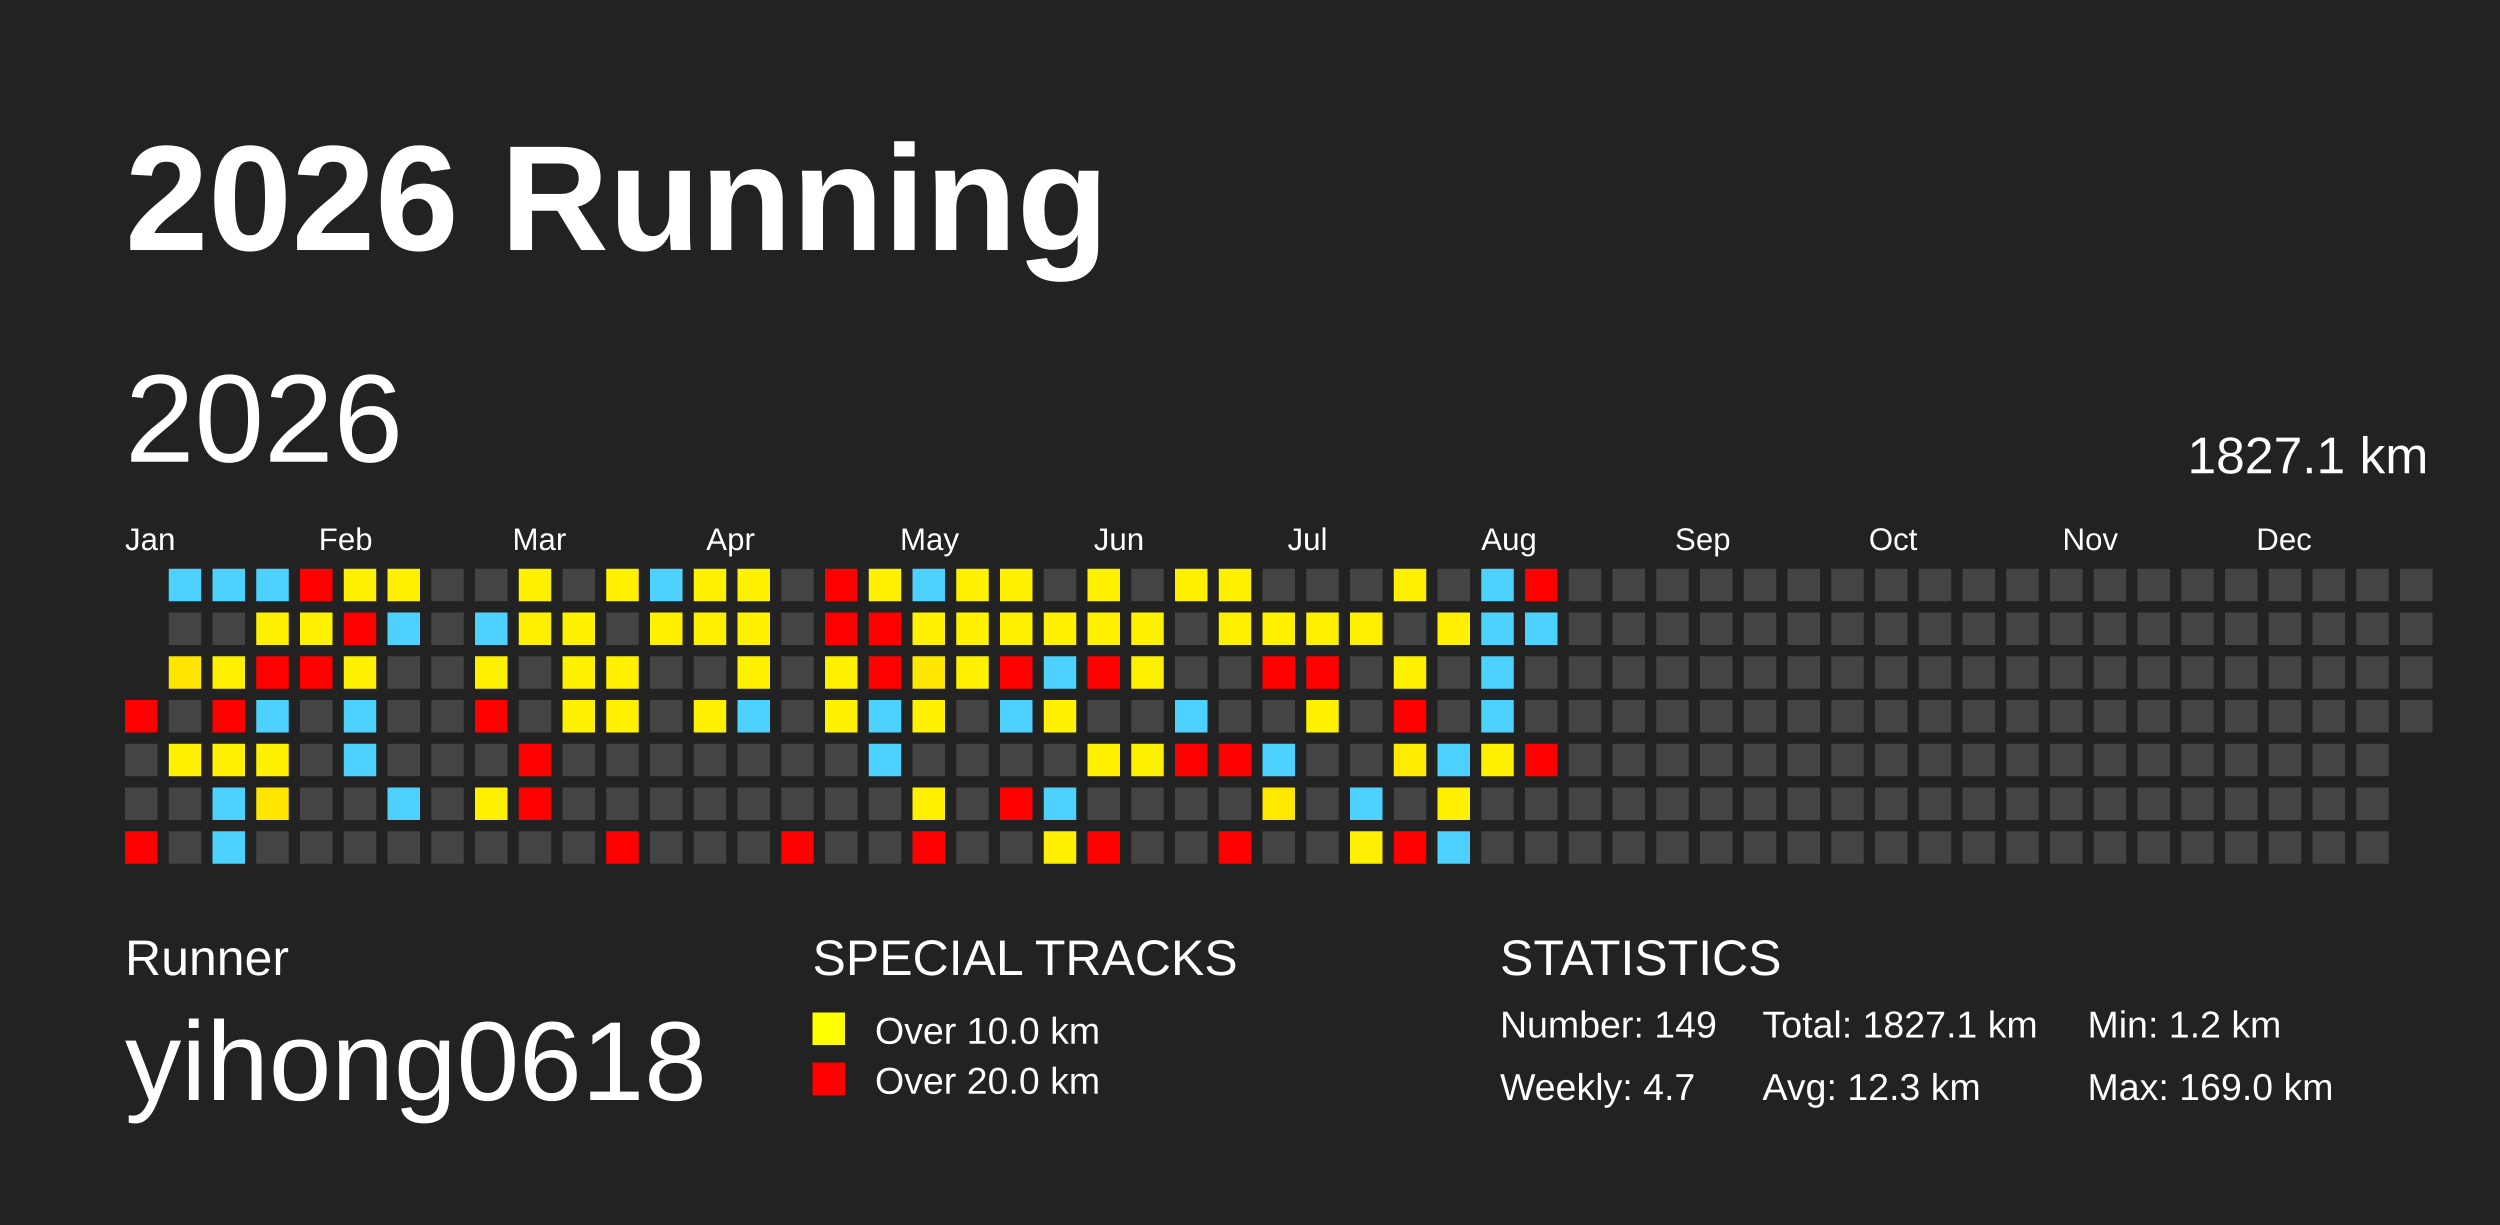
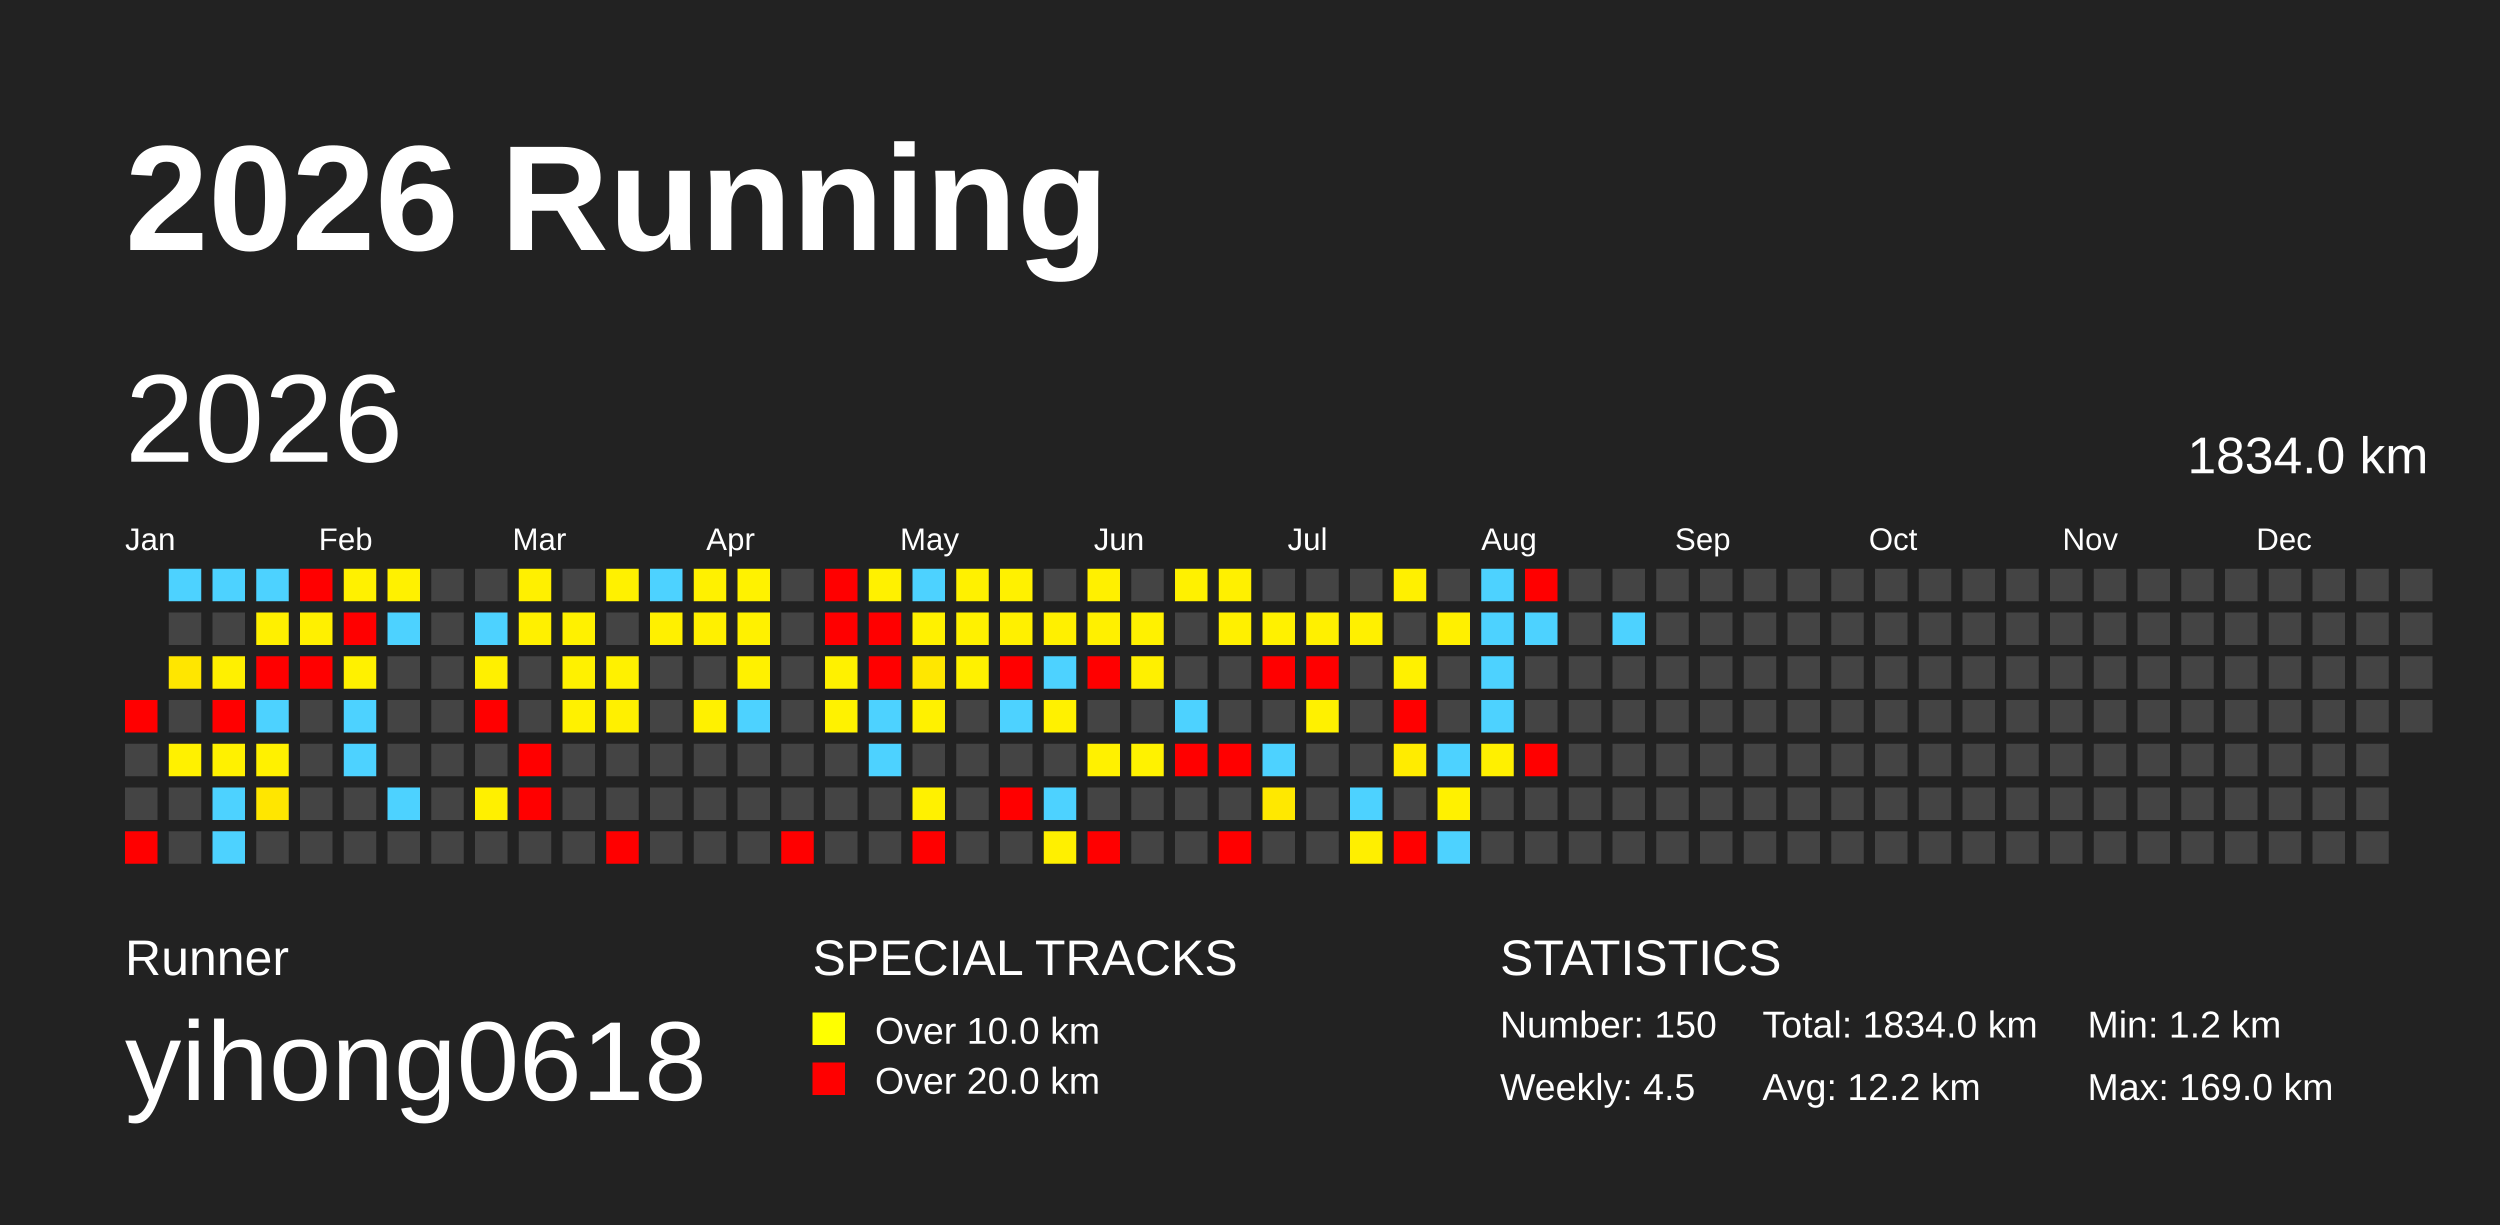
<svg xmlns="http://www.w3.org/2000/svg" baseProfile="full" height="98mm" version="1.1" viewBox="0,0,200,98" width="200mm">
  <defs />
  <rect fill="#222222" height="98" width="200" x="0" y="0" />
  <text fill="#FFFFFF" style="font-size:12px; font-family:Arial; font-weight:bold;" x="10" y="20">2026 Running</text>
  <text fill="#FFFFFF" style="font-size:4px; font-family:Arial" x="10" y="78">Runner</text>
  <text fill="#FFFFFF" style="font-size:9px; font-family:Arial" x="10" y="88">yihong0618</text>
  <text fill="#FFFFFF" style="font-size:4px; font-family:Arial" x="65" y="78">SPECIAL TRACKS</text>
  <rect fill="yellow" height="2.6" width="2.6" x="65" y="81" />
  <text fill="#FFFFFF" style="font-size:3px; font-family:Arial" x="70" y="83.5">Over 10.0 km</text>
  <rect fill="red" height="2.6" width="2.6" x="65" y="85" />
  <text fill="#FFFFFF" style="font-size:3px; font-family:Arial" x="70" y="87.5">Over 20.0 km</text>
  <text fill="#FFFFFF" style="font-size:4px; font-family:Arial" x="120" y="78">STATISTICS</text>
-   <text fill="#FFFFFF" style="font-size:3px; font-family:Arial" x="120" y="83">Number: 149</text>
-   <text fill="#FFFFFF" style="font-size:3px; font-family:Arial" x="120" y="88">Weekly: 4.7</text>
-   <text fill="#FFFFFF" style="font-size:3px; font-family:Arial" x="141" y="83">Total: 1827.1 km</text>
-   <text fill="#FFFFFF" style="font-size:3px; font-family:Arial" x="141" y="88">Avg: 12.3 km</text>
+   <text fill="#FFFFFF" style="font-size:3px; font-family:Arial" x="120" y="83">Number: 150</text>
+   <text fill="#FFFFFF" style="font-size:3px; font-family:Arial" x="120" y="88">Weekly: 4.5</text>
+   <text fill="#FFFFFF" style="font-size:3px; font-family:Arial" x="141" y="83">Total: 1834.0 km</text>
+   <text fill="#FFFFFF" style="font-size:3px; font-family:Arial" x="141" y="88">Avg: 12.2 km</text>
  <text fill="#FFFFFF" style="font-size:3px; font-family:Arial" x="167" y="83">Min: 1.2 km</text>
  <text fill="#FFFFFF" style="font-size:3px; font-family:Arial" x="167" y="88">Max: 169.0 km</text>
  <text dominant-baseline="hanging" fill="#FFFFFF" style="font-size:10.0px; font-family:Arial;" x="10" y="30">2026</text>
-   <text dominant-baseline="hanging" fill="#FFFFFF" style="font-size:4.125px; font-family:Arial;" x="175" y="35">1827.1 km</text>
+   <text dominant-baseline="hanging" fill="#FFFFFF" style="font-size:4.125px; font-family:Arial;" x="175" y="35">1834.0 km</text>
  <text fill="#FFFFFF" style="font-size:2.5px; font-family:Arial" x="10.0" y="44">Jan</text>
  <text fill="#FFFFFF" style="font-size:2.5px; font-family:Arial" x="25.5" y="44">Feb</text>
  <text fill="#FFFFFF" style="font-size:2.5px; font-family:Arial" x="41.0" y="44">Mar</text>
  <text fill="#FFFFFF" style="font-size:2.5px; font-family:Arial" x="56.5" y="44">Apr</text>
  <text fill="#FFFFFF" style="font-size:2.5px; font-family:Arial" x="72.0" y="44">May</text>
  <text fill="#FFFFFF" style="font-size:2.5px; font-family:Arial" x="87.5" y="44">Jun</text>
  <text fill="#FFFFFF" style="font-size:2.5px; font-family:Arial" x="103.0" y="44">Jul</text>
  <text fill="#FFFFFF" style="font-size:2.5px; font-family:Arial" x="118.5" y="44">Aug</text>
  <text fill="#FFFFFF" style="font-size:2.5px; font-family:Arial" x="134.0" y="44">Sep</text>
  <text fill="#FFFFFF" style="font-size:2.5px; font-family:Arial" x="149.5" y="44">Oct</text>
  <text fill="#FFFFFF" style="font-size:2.5px; font-family:Arial" x="165.0" y="44">Nov</text>
  <text fill="#FFFFFF" style="font-size:2.5px; font-family:Arial" x="180.5" y="44">Dec</text>
  <rect fill="red" height="2.6" width="2.6" x="10.0" y="56.0" />
  <rect fill="#444444" height="2.6" width="2.6" x="10.0" y="59.5" />
  <rect fill="#444444" height="2.6" width="2.6" x="10.0" y="63.0" />
  <rect fill="red" height="2.6" width="2.6" x="10.0" y="66.5" />
  <rect fill="#4dd2ff" height="2.6" width="2.6" x="13.5" y="45.5" />
  <rect fill="#444444" height="2.6" width="2.6" x="13.5" y="49.0" />
  <rect fill="#ffe600" height="2.6" width="2.6" x="13.5" y="52.5" />
  <rect fill="#444444" height="2.6" width="2.6" x="13.5" y="56.0" />
  <rect fill="#fff100" height="2.6" width="2.6" x="13.5" y="59.5" />
  <rect fill="#444444" height="2.6" width="2.6" x="13.5" y="63.0" />
  <rect fill="#444444" height="2.6" width="2.6" x="13.5" y="66.5" />
  <rect fill="#4dd2ff" height="2.6" width="2.6" x="17.0" y="45.5" />
  <rect fill="#444444" height="2.6" width="2.6" x="17.0" y="49.0" />
  <rect fill="#fff000" height="2.6" width="2.6" x="17.0" y="52.5" />
  <rect fill="red" height="2.6" width="2.6" x="17.0" y="56.0" />
  <rect fill="#fff100" height="2.6" width="2.6" x="17.0" y="59.5" />
  <rect fill="#4dd2ff" height="2.6" width="2.6" x="17.0" y="63.0" />
  <rect fill="#4dd2ff" height="2.6" width="2.6" x="17.0" y="66.5" />
  <rect fill="#4dd2ff" height="2.6" width="2.6" x="20.5" y="45.5" />
  <rect fill="#fff000" height="2.6" width="2.6" x="20.5" y="49.0" />
  <rect fill="red" height="2.6" width="2.6" x="20.5" y="52.5" />
  <rect fill="#4dd2ff" height="2.6" width="2.6" x="20.5" y="56.0" />
  <rect fill="#fff100" height="2.6" width="2.6" x="20.5" y="59.5" />
  <rect fill="#ffe600" height="2.6" width="2.6" x="20.5" y="63.0" />
  <rect fill="#444444" height="2.6" width="2.6" x="20.5" y="66.5" />
  <rect fill="red" height="2.6" width="2.6" x="24.0" y="45.5" />
  <rect fill="#fff000" height="2.6" width="2.6" x="24.0" y="49.0" />
  <rect fill="red" height="2.6" width="2.6" x="24.0" y="52.5" />
  <rect fill="#444444" height="2.6" width="2.6" x="24.0" y="56.0" />
  <rect fill="#444444" height="2.6" width="2.6" x="24.0" y="59.5" />
  <rect fill="#444444" height="2.6" width="2.6" x="24.0" y="63.0" />
  <rect fill="#444444" height="2.6" width="2.6" x="24.0" y="66.5" />
  <rect fill="#fff100" height="2.6" width="2.6" x="27.5" y="45.5" />
  <rect fill="red" height="2.6" width="2.6" x="27.5" y="49.0" />
  <rect fill="#fff100" height="2.6" width="2.6" x="27.5" y="52.5" />
  <rect fill="#4dd2ff" height="2.6" width="2.6" x="27.5" y="56.0" />
  <rect fill="#4dd2ff" height="2.6" width="2.6" x="27.5" y="59.5" />
  <rect fill="#444444" height="2.6" width="2.6" x="27.5" y="63.0" />
  <rect fill="#444444" height="2.6" width="2.6" x="27.5" y="66.5" />
  <rect fill="#fff100" height="2.6" width="2.6" x="31.0" y="45.5" />
  <rect fill="#4dd2ff" height="2.6" width="2.6" x="31.0" y="49.0" />
  <rect fill="#444444" height="2.6" width="2.6" x="31.0" y="52.5" />
  <rect fill="#444444" height="2.6" width="2.6" x="31.0" y="56.0" />
  <rect fill="#444444" height="2.6" width="2.6" x="31.0" y="59.5" />
  <rect fill="#4dd2ff" height="2.6" width="2.6" x="31.0" y="63.0" />
  <rect fill="#444444" height="2.6" width="2.6" x="31.0" y="66.5" />
  <rect fill="#444444" height="2.6" width="2.6" x="34.5" y="45.5" />
  <rect fill="#444444" height="2.6" width="2.6" x="34.5" y="49.0" />
  <rect fill="#444444" height="2.6" width="2.6" x="34.5" y="52.5" />
  <rect fill="#444444" height="2.6" width="2.6" x="34.5" y="56.0" />
  <rect fill="#444444" height="2.6" width="2.6" x="34.5" y="59.5" />
  <rect fill="#444444" height="2.6" width="2.6" x="34.5" y="63.0" />
  <rect fill="#444444" height="2.6" width="2.6" x="34.5" y="66.5" />
  <rect fill="#444444" height="2.6" width="2.6" x="38.0" y="45.5" />
  <rect fill="#4dd2ff" height="2.6" width="2.6" x="38.0" y="49.0" />
  <rect fill="#fff000" height="2.6" width="2.6" x="38.0" y="52.5" />
  <rect fill="red" height="2.6" width="2.6" x="38.0" y="56.0" />
  <rect fill="#444444" height="2.6" width="2.6" x="38.0" y="59.5" />
  <rect fill="#fff000" height="2.6" width="2.6" x="38.0" y="63.0" />
  <rect fill="#444444" height="2.6" width="2.6" x="38.0" y="66.5" />
  <rect fill="#fff000" height="2.6" width="2.6" x="41.5" y="45.5" />
  <rect fill="#fff000" height="2.6" width="2.6" x="41.5" y="49.0" />
  <rect fill="#444444" height="2.6" width="2.6" x="41.5" y="52.5" />
  <rect fill="#444444" height="2.6" width="2.6" x="41.5" y="56.0" />
  <rect fill="red" height="2.6" width="2.6" x="41.5" y="59.5" />
  <rect fill="red" height="2.6" width="2.6" x="41.5" y="63.0" />
  <rect fill="#444444" height="2.6" width="2.6" x="41.5" y="66.5" />
  <rect fill="#444444" height="2.6" width="2.6" x="45.0" y="45.5" />
  <rect fill="#fff100" height="2.6" width="2.6" x="45.0" y="49.0" />
  <rect fill="#fff100" height="2.6" width="2.6" x="45.0" y="52.5" />
  <rect fill="#fff100" height="2.6" width="2.6" x="45.0" y="56.0" />
  <rect fill="#444444" height="2.6" width="2.6" x="45.0" y="59.5" />
  <rect fill="#444444" height="2.6" width="2.6" x="45.0" y="63.0" />
  <rect fill="#444444" height="2.6" width="2.6" x="45.0" y="66.5" />
  <rect fill="#fff100" height="2.6" width="2.6" x="48.5" y="45.5" />
  <rect fill="#444444" height="2.6" width="2.6" x="48.5" y="49.0" />
  <rect fill="#fff100" height="2.6" width="2.6" x="48.5" y="52.5" />
  <rect fill="#fff000" height="2.6" width="2.6" x="48.5" y="56.0" />
  <rect fill="#444444" height="2.6" width="2.6" x="48.5" y="59.5" />
  <rect fill="#444444" height="2.6" width="2.6" x="48.5" y="63.0" />
  <rect fill="red" height="2.6" width="2.6" x="48.5" y="66.5" />
  <rect fill="#4dd2ff" height="2.6" width="2.6" x="52.0" y="45.5" />
  <rect fill="#fff000" height="2.6" width="2.6" x="52.0" y="49.0" />
  <rect fill="#444444" height="2.6" width="2.6" x="52.0" y="52.5" />
  <rect fill="#444444" height="2.6" width="2.6" x="52.0" y="56.0" />
  <rect fill="#444444" height="2.6" width="2.6" x="52.0" y="59.5" />
  <rect fill="#444444" height="2.6" width="2.6" x="52.0" y="63.0" />
  <rect fill="#444444" height="2.6" width="2.6" x="52.0" y="66.5" />
  <rect fill="#fff100" height="2.6" width="2.6" x="55.5" y="45.5" />
  <rect fill="#fff000" height="2.6" width="2.6" x="55.5" y="49.0" />
  <rect fill="#444444" height="2.6" width="2.6" x="55.5" y="52.5" />
  <rect fill="#fff100" height="2.6" width="2.6" x="55.5" y="56.0" />
  <rect fill="#444444" height="2.6" width="2.6" x="55.5" y="59.5" />
  <rect fill="#444444" height="2.6" width="2.6" x="55.5" y="63.0" />
  <rect fill="#444444" height="2.6" width="2.6" x="55.5" y="66.5" />
  <rect fill="#fff200" height="2.6" width="2.6" x="59.0" y="45.5" />
  <rect fill="#fff100" height="2.6" width="2.6" x="59.0" y="49.0" />
  <rect fill="#fff100" height="2.6" width="2.6" x="59.0" y="52.5" />
  <rect fill="#4dd2ff" height="2.6" width="2.6" x="59.0" y="56.0" />
  <rect fill="#444444" height="2.6" width="2.6" x="59.0" y="59.5" />
  <rect fill="#444444" height="2.6" width="2.6" x="59.0" y="63.0" />
  <rect fill="#444444" height="2.6" width="2.6" x="59.0" y="66.5" />
  <rect fill="#444444" height="2.6" width="2.6" x="62.5" y="45.5" />
  <rect fill="#444444" height="2.6" width="2.6" x="62.5" y="49.0" />
  <rect fill="#444444" height="2.6" width="2.6" x="62.5" y="52.5" />
  <rect fill="#444444" height="2.6" width="2.6" x="62.5" y="56.0" />
  <rect fill="#444444" height="2.6" width="2.6" x="62.5" y="59.5" />
  <rect fill="#444444" height="2.6" width="2.6" x="62.5" y="63.0" />
  <rect fill="red" height="2.6" width="2.6" x="62.5" y="66.5" />
  <rect fill="red" height="2.6" width="2.6" x="66.0" y="45.5" />
  <rect fill="red" height="2.6" width="2.6" x="66.0" y="49.0" />
  <rect fill="#fff100" height="2.6" width="2.6" x="66.0" y="52.5" />
  <rect fill="#fff200" height="2.6" width="2.6" x="66.0" y="56.0" />
  <rect fill="#444444" height="2.6" width="2.6" x="66.0" y="59.5" />
  <rect fill="#444444" height="2.6" width="2.6" x="66.0" y="63.0" />
  <rect fill="#444444" height="2.6" width="2.6" x="66.0" y="66.5" />
  <rect fill="#fff100" height="2.6" width="2.6" x="69.5" y="45.5" />
  <rect fill="red" height="2.6" width="2.6" x="69.5" y="49.0" />
  <rect fill="red" height="2.6" width="2.6" x="69.5" y="52.5" />
  <rect fill="#4dd2ff" height="2.6" width="2.6" x="69.5" y="56.0" />
  <rect fill="#4dd2ff" height="2.6" width="2.6" x="69.5" y="59.5" />
  <rect fill="#444444" height="2.6" width="2.6" x="69.5" y="63.0" />
  <rect fill="#444444" height="2.6" width="2.6" x="69.5" y="66.5" />
  <rect fill="#4dd2ff" height="2.6" width="2.6" x="73.0" y="45.5" />
  <rect fill="#fff100" height="2.6" width="2.6" x="73.0" y="49.0" />
  <rect fill="#ffe700" height="2.6" width="2.6" x="73.0" y="52.5" />
  <rect fill="#fff100" height="2.6" width="2.6" x="73.0" y="56.0" />
  <rect fill="#444444" height="2.6" width="2.6" x="73.0" y="59.5" />
  <rect fill="#fff100" height="2.6" width="2.6" x="73.0" y="63.0" />
  <rect fill="red" height="2.6" width="2.6" x="73.0" y="66.5" />
  <rect fill="#fff100" height="2.6" width="2.6" x="76.5" y="45.5" />
  <rect fill="#fff100" height="2.6" width="2.6" x="76.5" y="49.0" />
  <rect fill="#fff100" height="2.6" width="2.6" x="76.5" y="52.5" />
  <rect fill="#444444" height="2.6" width="2.6" x="76.5" y="56.0" />
  <rect fill="#444444" height="2.6" width="2.6" x="76.5" y="59.5" />
  <rect fill="#444444" height="2.6" width="2.6" x="76.5" y="63.0" />
  <rect fill="#444444" height="2.6" width="2.6" x="76.5" y="66.5" />
  <rect fill="#fff100" height="2.6" width="2.6" x="80.0" y="45.5" />
  <rect fill="#fff000" height="2.6" width="2.6" x="80.0" y="49.0" />
  <rect fill="red" height="2.6" width="2.6" x="80.0" y="52.5" />
  <rect fill="#4dd2ff" height="2.6" width="2.6" x="80.0" y="56.0" />
  <rect fill="#444444" height="2.6" width="2.6" x="80.0" y="59.5" />
  <rect fill="red" height="2.6" width="2.6" x="80.0" y="63.0" />
  <rect fill="#444444" height="2.6" width="2.6" x="80.0" y="66.5" />
  <rect fill="#444444" height="2.6" width="2.6" x="83.5" y="45.5" />
  <rect fill="#fff000" height="2.6" width="2.6" x="83.5" y="49.0" />
  <rect fill="#4dd2ff" height="2.6" width="2.6" x="83.5" y="52.5" />
  <rect fill="#fff100" height="2.6" width="2.6" x="83.5" y="56.0" />
  <rect fill="#444444" height="2.6" width="2.6" x="83.5" y="59.5" />
  <rect fill="#4dd2ff" height="2.6" width="2.6" x="83.5" y="63.0" />
  <rect fill="#fff000" height="2.6" width="2.6" x="83.5" y="66.5" />
  <rect fill="#fff000" height="2.6" width="2.6" x="87.0" y="45.5" />
  <rect fill="#fff000" height="2.6" width="2.6" x="87.0" y="49.0" />
  <rect fill="red" height="2.6" width="2.6" x="87.0" y="52.5" />
  <rect fill="#444444" height="2.6" width="2.6" x="87.0" y="56.0" />
  <rect fill="#fff100" height="2.6" width="2.6" x="87.0" y="59.5" />
  <rect fill="#444444" height="2.6" width="2.6" x="87.0" y="63.0" />
  <rect fill="red" height="2.6" width="2.6" x="87.0" y="66.5" />
  <rect fill="#444444" height="2.6" width="2.6" x="90.5" y="45.5" />
  <rect fill="#fff100" height="2.6" width="2.6" x="90.5" y="49.0" />
  <rect fill="#fff000" height="2.6" width="2.6" x="90.5" y="52.5" />
  <rect fill="#444444" height="2.6" width="2.6" x="90.5" y="56.0" />
  <rect fill="#fff200" height="2.6" width="2.6" x="90.5" y="59.5" />
  <rect fill="#444444" height="2.6" width="2.6" x="90.5" y="63.0" />
  <rect fill="#444444" height="2.6" width="2.6" x="90.5" y="66.5" />
  <rect fill="#fff100" height="2.6" width="2.6" x="94.0" y="45.5" />
  <rect fill="#444444" height="2.6" width="2.6" x="94.0" y="49.0" />
  <rect fill="#444444" height="2.6" width="2.6" x="94.0" y="52.5" />
  <rect fill="#4dd2ff" height="2.6" width="2.6" x="94.0" y="56.0" />
  <rect fill="red" height="2.6" width="2.6" x="94.0" y="59.5" />
  <rect fill="#444444" height="2.6" width="2.6" x="94.0" y="63.0" />
  <rect fill="#444444" height="2.6" width="2.6" x="94.0" y="66.5" />
  <rect fill="#fff000" height="2.6" width="2.6" x="97.5" y="45.5" />
  <rect fill="#fff000" height="2.6" width="2.6" x="97.5" y="49.0" />
  <rect fill="#444444" height="2.6" width="2.6" x="97.5" y="52.5" />
  <rect fill="#444444" height="2.6" width="2.6" x="97.5" y="56.0" />
  <rect fill="red" height="2.6" width="2.6" x="97.5" y="59.5" />
  <rect fill="#444444" height="2.6" width="2.6" x="97.5" y="63.0" />
  <rect fill="red" height="2.6" width="2.6" x="97.5" y="66.5" />
  <rect fill="#444444" height="2.6" width="2.6" x="101.0" y="45.5" />
  <rect fill="#fff100" height="2.6" width="2.6" x="101.0" y="49.0" />
  <rect fill="red" height="2.6" width="2.6" x="101.0" y="52.5" />
  <rect fill="#444444" height="2.6" width="2.6" x="101.0" y="56.0" />
  <rect fill="#4dd2ff" height="2.6" width="2.6" x="101.0" y="59.5" />
  <rect fill="#ffe800" height="2.6" width="2.6" x="101.0" y="63.0" />
  <rect fill="#444444" height="2.6" width="2.6" x="101.0" y="66.5" />
  <rect fill="#444444" height="2.6" width="2.6" x="104.5" y="45.5" />
  <rect fill="#fff000" height="2.6" width="2.6" x="104.5" y="49.0" />
  <rect fill="red" height="2.6" width="2.6" x="104.5" y="52.5" />
  <rect fill="#fff100" height="2.6" width="2.6" x="104.5" y="56.0" />
  <rect fill="#444444" height="2.6" width="2.6" x="104.5" y="59.5" />
  <rect fill="#444444" height="2.6" width="2.6" x="104.5" y="63.0" />
  <rect fill="#444444" height="2.6" width="2.6" x="104.5" y="66.5" />
  <rect fill="#444444" height="2.6" width="2.6" x="108.0" y="45.5" />
  <rect fill="#fff000" height="2.6" width="2.6" x="108.0" y="49.0" />
  <rect fill="#444444" height="2.6" width="2.6" x="108.0" y="52.5" />
  <rect fill="#444444" height="2.6" width="2.6" x="108.0" y="56.0" />
  <rect fill="#444444" height="2.6" width="2.6" x="108.0" y="59.5" />
  <rect fill="#4dd2ff" height="2.6" width="2.6" x="108.0" y="63.0" />
  <rect fill="#ffef00" height="2.6" width="2.6" x="108.0" y="66.5" />
  <rect fill="#fff000" height="2.6" width="2.6" x="111.5" y="45.5" />
  <rect fill="#444444" height="2.6" width="2.6" x="111.5" y="49.0" />
  <rect fill="#fff100" height="2.6" width="2.6" x="111.5" y="52.5" />
  <rect fill="red" height="2.6" width="2.6" x="111.5" y="56.0" />
  <rect fill="#ffec00" height="2.6" width="2.6" x="111.5" y="59.5" />
  <rect fill="#444444" height="2.6" width="2.6" x="111.5" y="63.0" />
  <rect fill="red" height="2.6" width="2.6" x="111.5" y="66.5" />
  <rect fill="#444444" height="2.6" width="2.6" x="115.0" y="45.5" />
  <rect fill="#fff000" height="2.6" width="2.6" x="115.0" y="49.0" />
  <rect fill="#444444" height="2.6" width="2.6" x="115.0" y="52.5" />
  <rect fill="#444444" height="2.6" width="2.6" x="115.0" y="56.0" />
  <rect fill="#4dd2ff" height="2.6" width="2.6" x="115.0" y="59.5" />
  <rect fill="#fff100" height="2.6" width="2.6" x="115.0" y="63.0" />
  <rect fill="#4dd2ff" height="2.6" width="2.6" x="115.0" y="66.5" />
  <rect fill="#4dd2ff" height="2.6" width="2.6" x="118.5" y="45.5" />
  <rect fill="#4dd2ff" height="2.6" width="2.6" x="118.5" y="49.0" />
  <rect fill="#4dd2ff" height="2.6" width="2.6" x="118.5" y="52.5" />
  <rect fill="#4dd2ff" height="2.6" width="2.6" x="118.5" y="56.0" />
  <rect fill="#fff000" height="2.6" width="2.6" x="118.5" y="59.5" />
  <rect fill="#444444" height="2.6" width="2.6" x="118.5" y="63.0" />
  <rect fill="#444444" height="2.6" width="2.6" x="118.5" y="66.5" />
  <rect fill="red" height="2.6" width="2.6" x="122.0" y="45.5" />
  <rect fill="#4dd2ff" height="2.6" width="2.6" x="122.0" y="49.0" />
  <rect fill="#444444" height="2.6" width="2.6" x="122.0" y="52.5" />
  <rect fill="#444444" height="2.6" width="2.6" x="122.0" y="56.0" />
  <rect fill="red" height="2.6" width="2.6" x="122.0" y="59.5" />
  <rect fill="#444444" height="2.6" width="2.6" x="122.0" y="63.0" />
  <rect fill="#444444" height="2.6" width="2.6" x="122.0" y="66.5" />
  <rect fill="#444444" height="2.6" width="2.6" x="125.5" y="45.5" />
  <rect fill="#444444" height="2.6" width="2.6" x="125.5" y="49.0" />
  <rect fill="#444444" height="2.6" width="2.6" x="125.5" y="52.5" />
  <rect fill="#444444" height="2.6" width="2.6" x="125.5" y="56.0" />
  <rect fill="#444444" height="2.6" width="2.6" x="125.5" y="59.5" />
  <rect fill="#444444" height="2.6" width="2.6" x="125.5" y="63.0" />
  <rect fill="#444444" height="2.6" width="2.6" x="125.5" y="66.5" />
  <rect fill="#444444" height="2.6" width="2.6" x="129.0" y="45.5" />
-   <rect fill="#444444" height="2.6" width="2.6" x="129.0" y="49.0" />
+   <rect fill="#4dd2ff" height="2.6" width="2.6" x="129.0" y="49.0" />
  <rect fill="#444444" height="2.6" width="2.6" x="129.0" y="52.5" />
  <rect fill="#444444" height="2.6" width="2.6" x="129.0" y="56.0" />
  <rect fill="#444444" height="2.6" width="2.6" x="129.0" y="59.5" />
  <rect fill="#444444" height="2.6" width="2.6" x="129.0" y="63.0" />
  <rect fill="#444444" height="2.6" width="2.6" x="129.0" y="66.5" />
  <rect fill="#444444" height="2.6" width="2.6" x="132.5" y="45.5" />
  <rect fill="#444444" height="2.6" width="2.6" x="132.5" y="49.0" />
  <rect fill="#444444" height="2.6" width="2.6" x="132.5" y="52.5" />
  <rect fill="#444444" height="2.6" width="2.6" x="132.5" y="56.0" />
  <rect fill="#444444" height="2.6" width="2.6" x="132.5" y="59.5" />
  <rect fill="#444444" height="2.6" width="2.6" x="132.5" y="63.0" />
  <rect fill="#444444" height="2.6" width="2.6" x="132.5" y="66.5" />
  <rect fill="#444444" height="2.6" width="2.6" x="136.0" y="45.5" />
  <rect fill="#444444" height="2.6" width="2.6" x="136.0" y="49.0" />
  <rect fill="#444444" height="2.6" width="2.6" x="136.0" y="52.5" />
  <rect fill="#444444" height="2.6" width="2.6" x="136.0" y="56.0" />
  <rect fill="#444444" height="2.6" width="2.6" x="136.0" y="59.5" />
  <rect fill="#444444" height="2.6" width="2.6" x="136.0" y="63.0" />
  <rect fill="#444444" height="2.6" width="2.6" x="136.0" y="66.5" />
  <rect fill="#444444" height="2.6" width="2.6" x="139.5" y="45.5" />
  <rect fill="#444444" height="2.6" width="2.6" x="139.5" y="49.0" />
  <rect fill="#444444" height="2.6" width="2.6" x="139.5" y="52.5" />
  <rect fill="#444444" height="2.6" width="2.6" x="139.5" y="56.0" />
  <rect fill="#444444" height="2.6" width="2.6" x="139.5" y="59.5" />
  <rect fill="#444444" height="2.6" width="2.6" x="139.5" y="63.0" />
  <rect fill="#444444" height="2.6" width="2.6" x="139.5" y="66.5" />
  <rect fill="#444444" height="2.6" width="2.6" x="143.0" y="45.5" />
  <rect fill="#444444" height="2.6" width="2.6" x="143.0" y="49.0" />
  <rect fill="#444444" height="2.6" width="2.6" x="143.0" y="52.5" />
  <rect fill="#444444" height="2.6" width="2.6" x="143.0" y="56.0" />
  <rect fill="#444444" height="2.6" width="2.6" x="143.0" y="59.5" />
  <rect fill="#444444" height="2.6" width="2.6" x="143.0" y="63.0" />
  <rect fill="#444444" height="2.6" width="2.6" x="143.0" y="66.5" />
  <rect fill="#444444" height="2.6" width="2.6" x="146.5" y="45.5" />
  <rect fill="#444444" height="2.6" width="2.6" x="146.5" y="49.0" />
  <rect fill="#444444" height="2.6" width="2.6" x="146.5" y="52.5" />
  <rect fill="#444444" height="2.6" width="2.6" x="146.5" y="56.0" />
  <rect fill="#444444" height="2.6" width="2.6" x="146.5" y="59.5" />
  <rect fill="#444444" height="2.6" width="2.6" x="146.5" y="63.0" />
  <rect fill="#444444" height="2.6" width="2.6" x="146.5" y="66.5" />
  <rect fill="#444444" height="2.6" width="2.6" x="150.0" y="45.5" />
  <rect fill="#444444" height="2.6" width="2.6" x="150.0" y="49.0" />
  <rect fill="#444444" height="2.6" width="2.6" x="150.0" y="52.5" />
  <rect fill="#444444" height="2.6" width="2.6" x="150.0" y="56.0" />
  <rect fill="#444444" height="2.6" width="2.6" x="150.0" y="59.5" />
  <rect fill="#444444" height="2.6" width="2.6" x="150.0" y="63.0" />
  <rect fill="#444444" height="2.6" width="2.6" x="150.0" y="66.5" />
  <rect fill="#444444" height="2.6" width="2.6" x="153.5" y="45.5" />
  <rect fill="#444444" height="2.6" width="2.6" x="153.5" y="49.0" />
  <rect fill="#444444" height="2.6" width="2.6" x="153.5" y="52.5" />
  <rect fill="#444444" height="2.6" width="2.6" x="153.5" y="56.0" />
  <rect fill="#444444" height="2.6" width="2.6" x="153.5" y="59.5" />
  <rect fill="#444444" height="2.6" width="2.6" x="153.5" y="63.0" />
  <rect fill="#444444" height="2.6" width="2.6" x="153.5" y="66.5" />
  <rect fill="#444444" height="2.6" width="2.6" x="157.0" y="45.5" />
  <rect fill="#444444" height="2.6" width="2.6" x="157.0" y="49.0" />
  <rect fill="#444444" height="2.6" width="2.6" x="157.0" y="52.5" />
  <rect fill="#444444" height="2.6" width="2.6" x="157.0" y="56.0" />
  <rect fill="#444444" height="2.6" width="2.6" x="157.0" y="59.5" />
  <rect fill="#444444" height="2.6" width="2.6" x="157.0" y="63.0" />
  <rect fill="#444444" height="2.6" width="2.6" x="157.0" y="66.5" />
  <rect fill="#444444" height="2.6" width="2.6" x="160.5" y="45.5" />
  <rect fill="#444444" height="2.6" width="2.6" x="160.5" y="49.0" />
  <rect fill="#444444" height="2.6" width="2.6" x="160.5" y="52.5" />
  <rect fill="#444444" height="2.6" width="2.6" x="160.5" y="56.0" />
  <rect fill="#444444" height="2.6" width="2.6" x="160.5" y="59.5" />
  <rect fill="#444444" height="2.6" width="2.6" x="160.5" y="63.0" />
  <rect fill="#444444" height="2.6" width="2.6" x="160.5" y="66.5" />
  <rect fill="#444444" height="2.6" width="2.6" x="164.0" y="45.5" />
  <rect fill="#444444" height="2.6" width="2.6" x="164.0" y="49.0" />
  <rect fill="#444444" height="2.6" width="2.6" x="164.0" y="52.5" />
  <rect fill="#444444" height="2.6" width="2.6" x="164.0" y="56.0" />
  <rect fill="#444444" height="2.6" width="2.6" x="164.0" y="59.5" />
  <rect fill="#444444" height="2.6" width="2.6" x="164.0" y="63.0" />
  <rect fill="#444444" height="2.6" width="2.6" x="164.0" y="66.5" />
  <rect fill="#444444" height="2.6" width="2.6" x="167.5" y="45.5" />
  <rect fill="#444444" height="2.6" width="2.6" x="167.5" y="49.0" />
  <rect fill="#444444" height="2.6" width="2.6" x="167.5" y="52.5" />
  <rect fill="#444444" height="2.6" width="2.6" x="167.5" y="56.0" />
  <rect fill="#444444" height="2.6" width="2.6" x="167.5" y="59.5" />
  <rect fill="#444444" height="2.6" width="2.6" x="167.5" y="63.0" />
  <rect fill="#444444" height="2.6" width="2.6" x="167.5" y="66.5" />
  <rect fill="#444444" height="2.6" width="2.6" x="171.0" y="45.5" />
  <rect fill="#444444" height="2.6" width="2.6" x="171.0" y="49.0" />
  <rect fill="#444444" height="2.6" width="2.6" x="171.0" y="52.5" />
  <rect fill="#444444" height="2.6" width="2.6" x="171.0" y="56.0" />
  <rect fill="#444444" height="2.6" width="2.6" x="171.0" y="59.5" />
  <rect fill="#444444" height="2.6" width="2.6" x="171.0" y="63.0" />
  <rect fill="#444444" height="2.6" width="2.6" x="171.0" y="66.5" />
  <rect fill="#444444" height="2.6" width="2.6" x="174.5" y="45.5" />
  <rect fill="#444444" height="2.6" width="2.6" x="174.5" y="49.0" />
  <rect fill="#444444" height="2.6" width="2.6" x="174.5" y="52.5" />
  <rect fill="#444444" height="2.6" width="2.6" x="174.5" y="56.0" />
  <rect fill="#444444" height="2.6" width="2.6" x="174.5" y="59.5" />
  <rect fill="#444444" height="2.6" width="2.6" x="174.5" y="63.0" />
  <rect fill="#444444" height="2.6" width="2.6" x="174.5" y="66.5" />
  <rect fill="#444444" height="2.6" width="2.6" x="178.0" y="45.5" />
  <rect fill="#444444" height="2.6" width="2.6" x="178.0" y="49.0" />
  <rect fill="#444444" height="2.6" width="2.6" x="178.0" y="52.5" />
  <rect fill="#444444" height="2.6" width="2.6" x="178.0" y="56.0" />
  <rect fill="#444444" height="2.6" width="2.6" x="178.0" y="59.5" />
  <rect fill="#444444" height="2.6" width="2.6" x="178.0" y="63.0" />
  <rect fill="#444444" height="2.6" width="2.6" x="178.0" y="66.5" />
  <rect fill="#444444" height="2.6" width="2.6" x="181.5" y="45.5" />
  <rect fill="#444444" height="2.6" width="2.6" x="181.5" y="49.0" />
  <rect fill="#444444" height="2.6" width="2.6" x="181.5" y="52.5" />
  <rect fill="#444444" height="2.6" width="2.6" x="181.5" y="56.0" />
  <rect fill="#444444" height="2.6" width="2.6" x="181.5" y="59.5" />
  <rect fill="#444444" height="2.6" width="2.6" x="181.5" y="63.0" />
  <rect fill="#444444" height="2.6" width="2.6" x="181.5" y="66.5" />
  <rect fill="#444444" height="2.6" width="2.6" x="185.0" y="45.5" />
  <rect fill="#444444" height="2.6" width="2.6" x="185.0" y="49.0" />
  <rect fill="#444444" height="2.6" width="2.6" x="185.0" y="52.5" />
  <rect fill="#444444" height="2.6" width="2.6" x="185.0" y="56.0" />
  <rect fill="#444444" height="2.6" width="2.6" x="185.0" y="59.5" />
  <rect fill="#444444" height="2.6" width="2.6" x="185.0" y="63.0" />
  <rect fill="#444444" height="2.6" width="2.6" x="185.0" y="66.5" />
  <rect fill="#444444" height="2.6" width="2.6" x="188.5" y="45.5" />
  <rect fill="#444444" height="2.6" width="2.6" x="188.5" y="49.0" />
  <rect fill="#444444" height="2.6" width="2.6" x="188.5" y="52.5" />
  <rect fill="#444444" height="2.6" width="2.6" x="188.5" y="56.0" />
  <rect fill="#444444" height="2.6" width="2.6" x="188.5" y="59.5" />
  <rect fill="#444444" height="2.6" width="2.6" x="188.5" y="63.0" />
  <rect fill="#444444" height="2.6" width="2.6" x="188.5" y="66.5" />
  <rect fill="#444444" height="2.6" width="2.6" x="192.0" y="45.5" />
  <rect fill="#444444" height="2.6" width="2.6" x="192.0" y="49.0" />
  <rect fill="#444444" height="2.6" width="2.6" x="192.0" y="52.5" />
  <rect fill="#444444" height="2.6" width="2.6" x="192.0" y="56.0" />
</svg>
